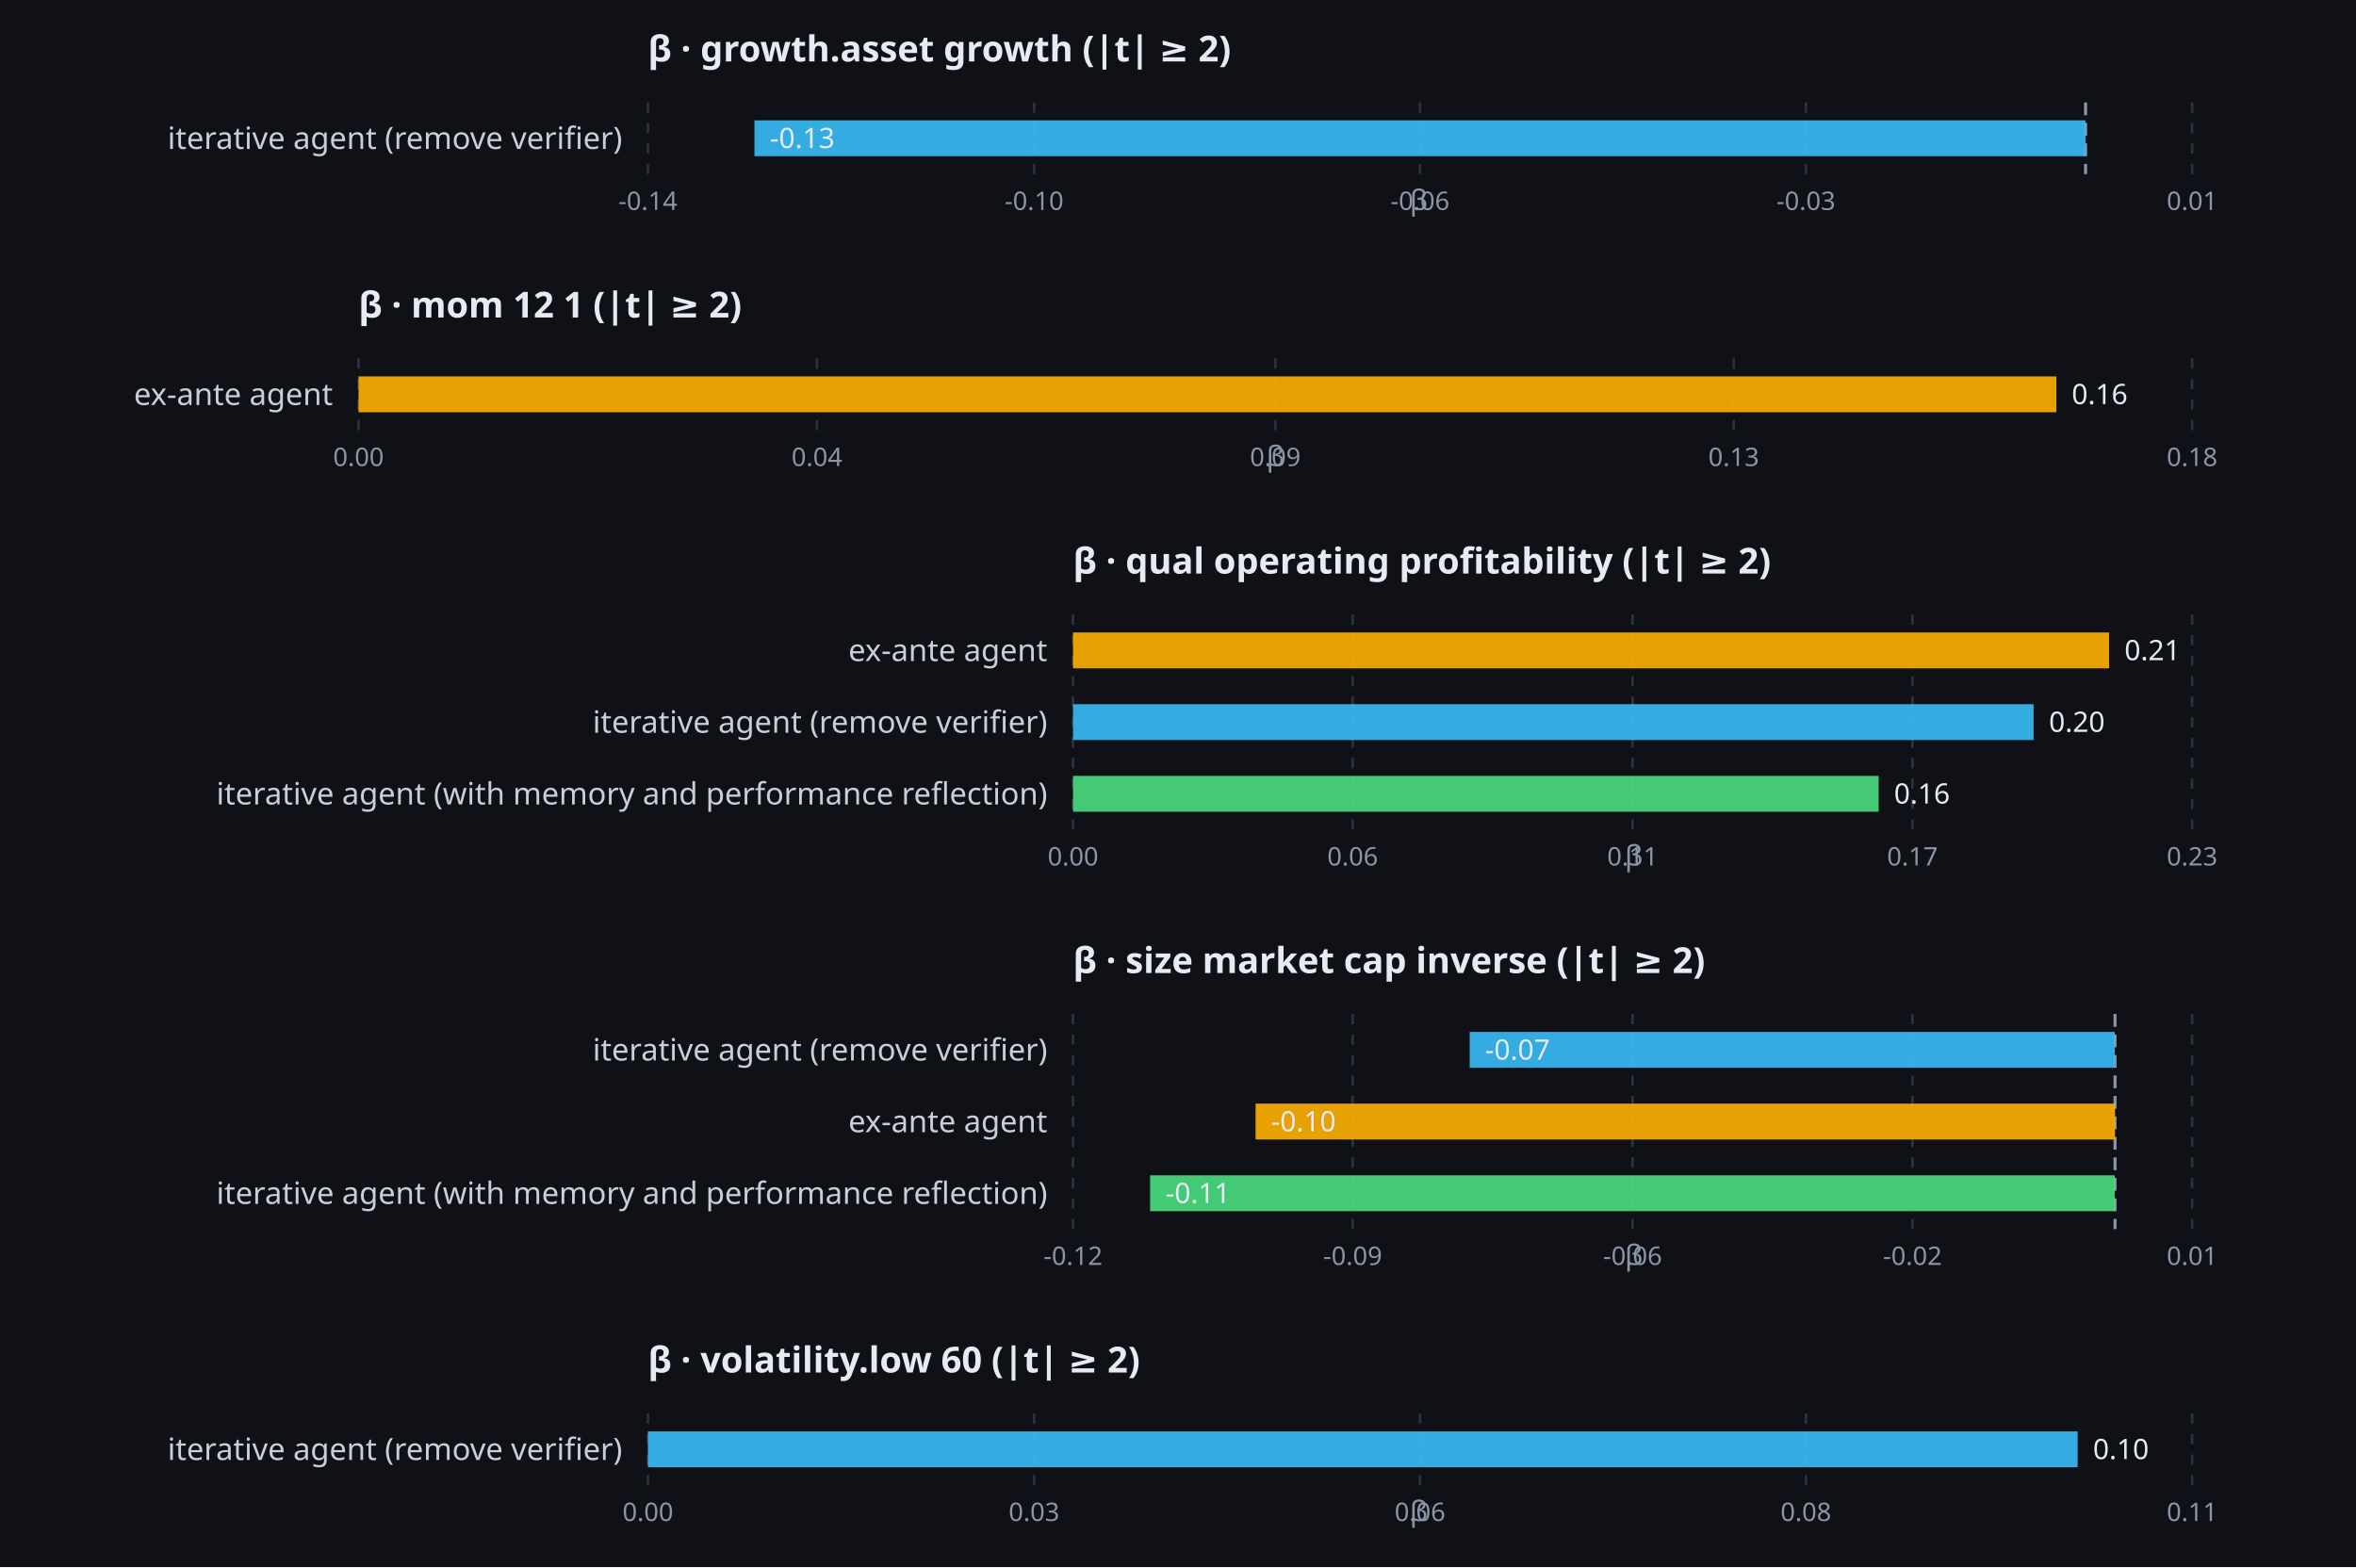
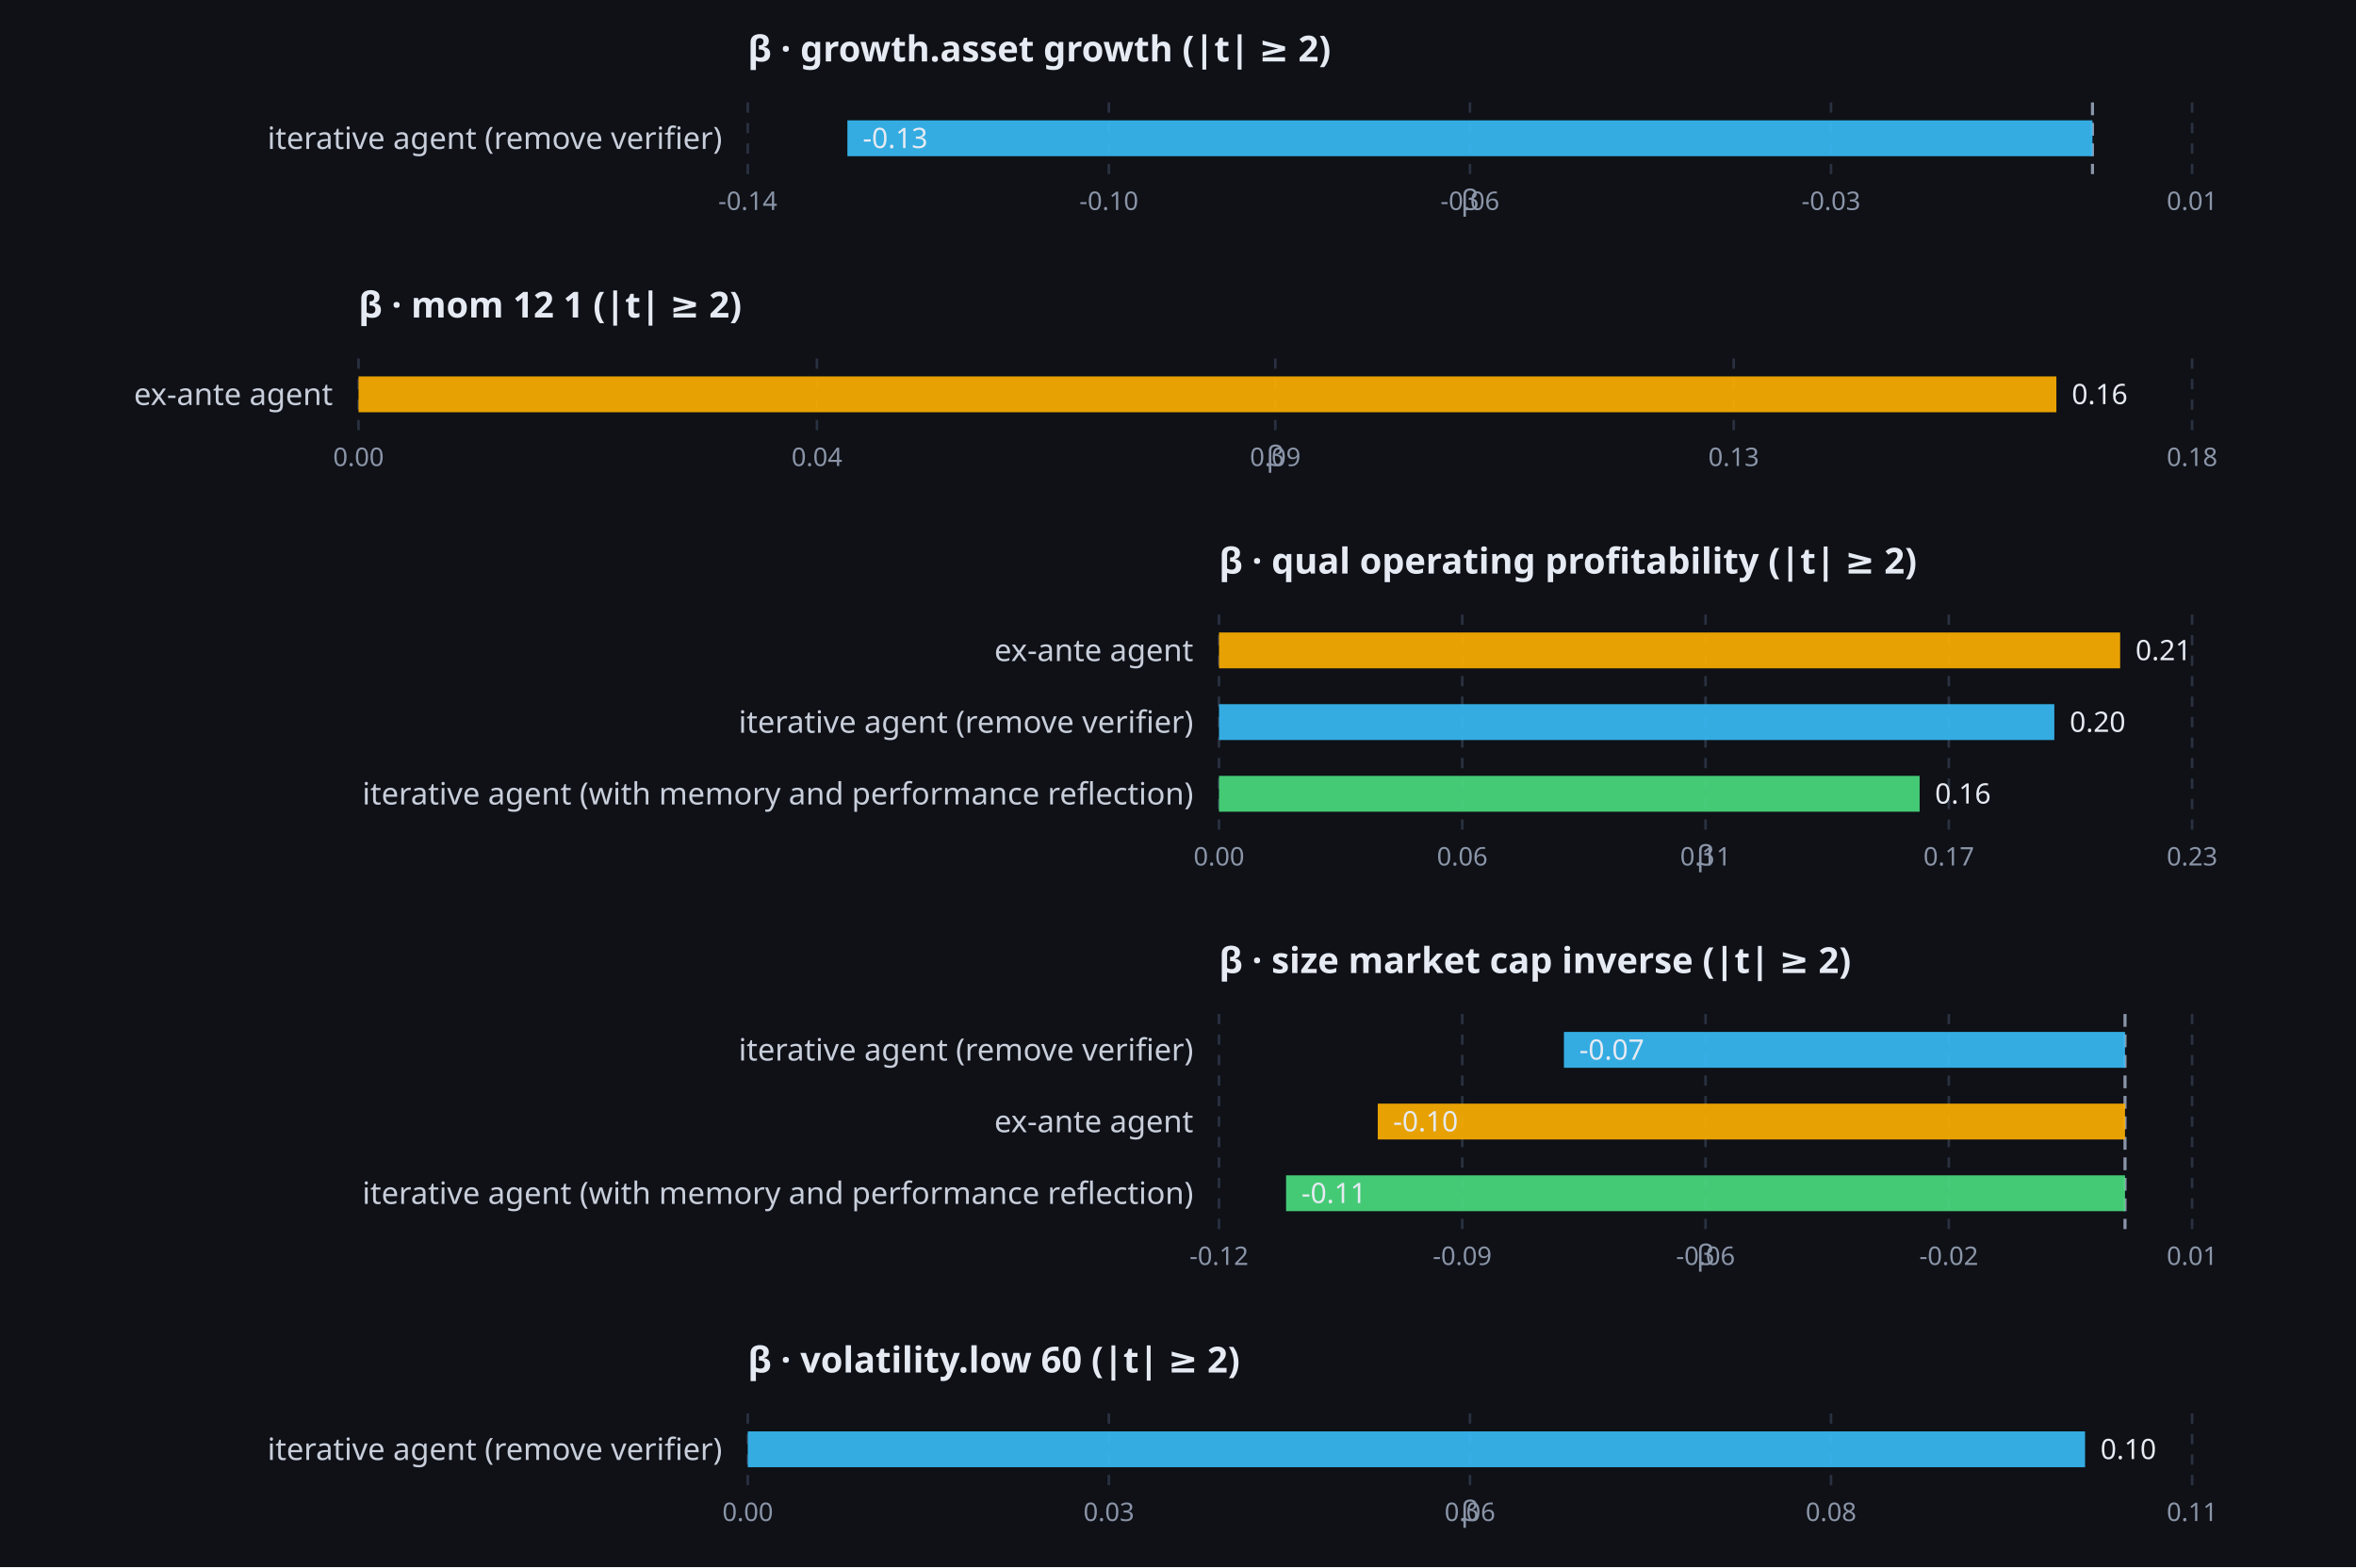
<svg xmlns="http://www.w3.org/2000/svg" viewBox="0 0 920 612" role="img" aria-label="Style-factor loadings">
  <rect width="920" height="612" fill="#0f1117" />
  <g transform="translate(0,0)">
    <rect width="920" height="88" fill="#0f1117" />
-     <text x="253" y="24" fill="#e6eaf2" font-size="14" font-family="ui-sans-serif,system-ui,sans-serif" font-weight="600">β · growth.asset growth  (|t| ≥ 2)</text>
-     <line x1="253.0" y1="40" x2="253.0" y2="68" stroke="#2a3140" stroke-dasharray="4 4" />
-     <text x="253.0" y="82" fill="#8b95a8" font-size="10" text-anchor="middle" font-family="ui-sans-serif,system-ui,sans-serif">-0.14</text>
-     <line x1="403.8" y1="40" x2="403.8" y2="68" stroke="#2a3140" stroke-dasharray="4 4" />
-     <text x="403.8" y="82" fill="#8b95a8" font-size="10" text-anchor="middle" font-family="ui-sans-serif,system-ui,sans-serif">-0.10</text>
-     <line x1="554.5" y1="40" x2="554.5" y2="68" stroke="#2a3140" stroke-dasharray="4 4" />
-     <text x="554.5" y="82" fill="#8b95a8" font-size="10" text-anchor="middle" font-family="ui-sans-serif,system-ui,sans-serif">-0.06</text>
-     <line x1="705.2" y1="40" x2="705.2" y2="68" stroke="#2a3140" stroke-dasharray="4 4" />
-     <text x="705.2" y="82" fill="#8b95a8" font-size="10" text-anchor="middle" font-family="ui-sans-serif,system-ui,sans-serif">-0.03</text>
+     <text x="292" y="24" fill="#e6eaf2" font-size="14" font-family="ui-sans-serif,system-ui,sans-serif" font-weight="600">β · growth.asset growth  (|t| ≥ 2)</text>
+     <line x1="292.0" y1="40" x2="292.0" y2="68" stroke="#2a3140" stroke-dasharray="4 4" />
+     <text x="292.0" y="82" fill="#8b95a8" font-size="10" text-anchor="middle" font-family="ui-sans-serif,system-ui,sans-serif">-0.14</text>
+     <line x1="433.0" y1="40" x2="433.0" y2="68" stroke="#2a3140" stroke-dasharray="4 4" />
+     <text x="433.0" y="82" fill="#8b95a8" font-size="10" text-anchor="middle" font-family="ui-sans-serif,system-ui,sans-serif">-0.10</text>
+     <line x1="574.0" y1="40" x2="574.0" y2="68" stroke="#2a3140" stroke-dasharray="4 4" />
+     <text x="574.0" y="82" fill="#8b95a8" font-size="10" text-anchor="middle" font-family="ui-sans-serif,system-ui,sans-serif">-0.06</text>
+     <line x1="715.0" y1="40" x2="715.0" y2="68" stroke="#2a3140" stroke-dasharray="4 4" />
+     <text x="715.0" y="82" fill="#8b95a8" font-size="10" text-anchor="middle" font-family="ui-sans-serif,system-ui,sans-serif">-0.03</text>
    <line x1="856.0" y1="40" x2="856.0" y2="68" stroke="#2a3140" stroke-dasharray="4 4" />
    <text x="856.0" y="82" fill="#8b95a8" font-size="10" text-anchor="middle" font-family="ui-sans-serif,system-ui,sans-serif">0.01</text>
-     <line x1="814.4" y1="40" x2="814.4" y2="68" stroke="#8b95a8" stroke-width="1.2" stroke-dasharray="5 3" />
-     <rect x="294.6" y="47.0" width="519.8" height="14" fill="#38bdf8" opacity="0.9" />
-     <text x="243" y="54.0" fill="#c8ceda" font-size="12" text-anchor="end" dominant-baseline="middle" font-family="ui-sans-serif,system-ui,sans-serif">iterative agent (remove verifier)</text>
-     <text x="300.6" y="54.0" fill="#e6eaf2" font-size="11" dominant-baseline="middle" font-family="ui-sans-serif,system-ui,sans-serif">-0.13</text>
-     <text x="554" y="82" fill="#8b95a8" font-size="11" text-anchor="middle" font-family="ui-sans-serif,system-ui,sans-serif">β</text>
+     <line x1="817.1" y1="40" x2="817.1" y2="68" stroke="#8b95a8" stroke-width="1.2" stroke-dasharray="5 3" />
+     <rect x="330.9" y="47.0" width="486.2" height="14" fill="#38bdf8" opacity="0.9" />
+     <text x="282" y="54.0" fill="#c8ceda" font-size="12" text-anchor="end" dominant-baseline="middle" font-family="ui-sans-serif,system-ui,sans-serif">iterative agent (remove verifier)</text>
+     <text x="336.9" y="54.0" fill="#e6eaf2" font-size="11" dominant-baseline="middle" font-family="ui-sans-serif,system-ui,sans-serif">-0.13</text>
+     <text x="574" y="82" fill="#8b95a8" font-size="11" text-anchor="middle" font-family="ui-sans-serif,system-ui,sans-serif">β</text>
  </g>
  <g transform="translate(0,100)">
    <rect width="920" height="88" fill="#0f1117" />
    <text x="140" y="24" fill="#e6eaf2" font-size="14" font-family="ui-sans-serif,system-ui,sans-serif" font-weight="600">β · mom 12 1  (|t| ≥ 2)</text>
    <line x1="140.0" y1="40" x2="140.0" y2="68" stroke="#2a3140" stroke-dasharray="4 4" />
    <text x="140.0" y="82" fill="#8b95a8" font-size="10" text-anchor="middle" font-family="ui-sans-serif,system-ui,sans-serif">0.00</text>
    <line x1="319.0" y1="40" x2="319.0" y2="68" stroke="#2a3140" stroke-dasharray="4 4" />
    <text x="319.0" y="82" fill="#8b95a8" font-size="10" text-anchor="middle" font-family="ui-sans-serif,system-ui,sans-serif">0.04</text>
    <line x1="498.0" y1="40" x2="498.0" y2="68" stroke="#2a3140" stroke-dasharray="4 4" />
    <text x="498.0" y="82" fill="#8b95a8" font-size="10" text-anchor="middle" font-family="ui-sans-serif,system-ui,sans-serif">0.09</text>
    <line x1="677.0" y1="40" x2="677.0" y2="68" stroke="#2a3140" stroke-dasharray="4 4" />
    <text x="677.0" y="82" fill="#8b95a8" font-size="10" text-anchor="middle" font-family="ui-sans-serif,system-ui,sans-serif">0.13</text>
    <line x1="856.0" y1="40" x2="856.0" y2="68" stroke="#2a3140" stroke-dasharray="4 4" />
    <text x="856.0" y="82" fill="#8b95a8" font-size="10" text-anchor="middle" font-family="ui-sans-serif,system-ui,sans-serif">0.18</text>
    <rect x="140.0" y="47.0" width="663.0" height="14" fill="#ffb000" opacity="0.9" />
    <text x="130" y="54.0" fill="#c8ceda" font-size="12" text-anchor="end" dominant-baseline="middle" font-family="ui-sans-serif,system-ui,sans-serif">ex-ante agent</text>
    <text x="809.0" y="54.0" fill="#e6eaf2" font-size="11" dominant-baseline="middle" font-family="ui-sans-serif,system-ui,sans-serif">0.16</text>
    <text x="498" y="82" fill="#8b95a8" font-size="11" text-anchor="middle" font-family="ui-sans-serif,system-ui,sans-serif">β</text>
  </g>
  <g transform="translate(0,200)">
    <rect width="920" height="144" fill="#0f1117" />
-     <text x="419" y="24" fill="#e6eaf2" font-size="14" font-family="ui-sans-serif,system-ui,sans-serif" font-weight="600">β · qual operating profitability  (|t| ≥ 2)</text>
-     <line x1="419.0" y1="40" x2="419.0" y2="124" stroke="#2a3140" stroke-dasharray="4 4" />
-     <text x="419.0" y="138" fill="#8b95a8" font-size="10" text-anchor="middle" font-family="ui-sans-serif,system-ui,sans-serif">0.00</text>
-     <line x1="528.2" y1="40" x2="528.2" y2="124" stroke="#2a3140" stroke-dasharray="4 4" />
-     <text x="528.2" y="138" fill="#8b95a8" font-size="10" text-anchor="middle" font-family="ui-sans-serif,system-ui,sans-serif">0.06</text>
-     <line x1="637.5" y1="40" x2="637.5" y2="124" stroke="#2a3140" stroke-dasharray="4 4" />
-     <text x="637.5" y="138" fill="#8b95a8" font-size="10" text-anchor="middle" font-family="ui-sans-serif,system-ui,sans-serif">0.11</text>
-     <line x1="746.8" y1="40" x2="746.8" y2="124" stroke="#2a3140" stroke-dasharray="4 4" />
-     <text x="746.8" y="138" fill="#8b95a8" font-size="10" text-anchor="middle" font-family="ui-sans-serif,system-ui,sans-serif">0.17</text>
+     <text x="476" y="24" fill="#e6eaf2" font-size="14" font-family="ui-sans-serif,system-ui,sans-serif" font-weight="600">β · qual operating profitability  (|t| ≥ 2)</text>
+     <line x1="476.0" y1="40" x2="476.0" y2="124" stroke="#2a3140" stroke-dasharray="4 4" />
+     <text x="476.0" y="138" fill="#8b95a8" font-size="10" text-anchor="middle" font-family="ui-sans-serif,system-ui,sans-serif">0.00</text>
+     <line x1="571.0" y1="40" x2="571.0" y2="124" stroke="#2a3140" stroke-dasharray="4 4" />
+     <text x="571.0" y="138" fill="#8b95a8" font-size="10" text-anchor="middle" font-family="ui-sans-serif,system-ui,sans-serif">0.06</text>
+     <line x1="666.0" y1="40" x2="666.0" y2="124" stroke="#2a3140" stroke-dasharray="4 4" />
+     <text x="666.0" y="138" fill="#8b95a8" font-size="10" text-anchor="middle" font-family="ui-sans-serif,system-ui,sans-serif">0.11</text>
+     <line x1="761.0" y1="40" x2="761.0" y2="124" stroke="#2a3140" stroke-dasharray="4 4" />
+     <text x="761.0" y="138" fill="#8b95a8" font-size="10" text-anchor="middle" font-family="ui-sans-serif,system-ui,sans-serif">0.17</text>
    <line x1="856.0" y1="40" x2="856.0" y2="124" stroke="#2a3140" stroke-dasharray="4 4" />
    <text x="856.0" y="138" fill="#8b95a8" font-size="10" text-anchor="middle" font-family="ui-sans-serif,system-ui,sans-serif">0.23</text>
-     <rect x="419.0" y="47.0" width="404.6" height="14" fill="#ffb000" opacity="0.9" />
-     <text x="409" y="54.0" fill="#c8ceda" font-size="12" text-anchor="end" dominant-baseline="middle" font-family="ui-sans-serif,system-ui,sans-serif">ex-ante agent</text>
-     <text x="829.6" y="54.0" fill="#e6eaf2" font-size="11" dominant-baseline="middle" font-family="ui-sans-serif,system-ui,sans-serif">0.21</text>
-     <rect x="419.0" y="75.0" width="375.1" height="14" fill="#38bdf8" opacity="0.9" />
-     <text x="409" y="82.0" fill="#c8ceda" font-size="12" text-anchor="end" dominant-baseline="middle" font-family="ui-sans-serif,system-ui,sans-serif">iterative agent (remove verifier)</text>
-     <text x="800.1" y="82.0" fill="#e6eaf2" font-size="11" dominant-baseline="middle" font-family="ui-sans-serif,system-ui,sans-serif">0.20</text>
-     <rect x="419.0" y="103.0" width="314.6" height="14" fill="#4ade80" opacity="0.9" />
-     <text x="409" y="110.0" fill="#c8ceda" font-size="12" text-anchor="end" dominant-baseline="middle" font-family="ui-sans-serif,system-ui,sans-serif">iterative agent (with memory and performance reflection)</text>
-     <text x="739.6" y="110.0" fill="#e6eaf2" font-size="11" dominant-baseline="middle" font-family="ui-sans-serif,system-ui,sans-serif">0.16</text>
-     <text x="638" y="138" fill="#8b95a8" font-size="11" text-anchor="middle" font-family="ui-sans-serif,system-ui,sans-serif">β</text>
+     <rect x="476.0" y="47.0" width="351.9" height="14" fill="#ffb000" opacity="0.9" />
+     <text x="466" y="54.0" fill="#c8ceda" font-size="12" text-anchor="end" dominant-baseline="middle" font-family="ui-sans-serif,system-ui,sans-serif">ex-ante agent</text>
+     <text x="833.9" y="54.0" fill="#e6eaf2" font-size="11" dominant-baseline="middle" font-family="ui-sans-serif,system-ui,sans-serif">0.21</text>
+     <rect x="476.0" y="75.0" width="326.2" height="14" fill="#38bdf8" opacity="0.9" />
+     <text x="466" y="82.0" fill="#c8ceda" font-size="12" text-anchor="end" dominant-baseline="middle" font-family="ui-sans-serif,system-ui,sans-serif">iterative agent (remove verifier)</text>
+     <text x="808.2" y="82.0" fill="#e6eaf2" font-size="11" dominant-baseline="middle" font-family="ui-sans-serif,system-ui,sans-serif">0.20</text>
+     <rect x="476.0" y="103.0" width="273.6" height="14" fill="#4ade80" opacity="0.9" />
+     <text x="466" y="110.0" fill="#c8ceda" font-size="12" text-anchor="end" dominant-baseline="middle" font-family="ui-sans-serif,system-ui,sans-serif">iterative agent (with memory and performance reflection)</text>
+     <text x="755.6" y="110.0" fill="#e6eaf2" font-size="11" dominant-baseline="middle" font-family="ui-sans-serif,system-ui,sans-serif">0.16</text>
+     <text x="666" y="138" fill="#8b95a8" font-size="11" text-anchor="middle" font-family="ui-sans-serif,system-ui,sans-serif">β</text>
  </g>
  <g transform="translate(0,356)">
    <rect width="920" height="144" fill="#0f1117" />
-     <text x="419" y="24" fill="#e6eaf2" font-size="14" font-family="ui-sans-serif,system-ui,sans-serif" font-weight="600">β · size market cap inverse  (|t| ≥ 2)</text>
-     <line x1="419.0" y1="40" x2="419.0" y2="124" stroke="#2a3140" stroke-dasharray="4 4" />
-     <text x="419.0" y="138" fill="#8b95a8" font-size="10" text-anchor="middle" font-family="ui-sans-serif,system-ui,sans-serif">-0.12</text>
-     <line x1="528.2" y1="40" x2="528.2" y2="124" stroke="#2a3140" stroke-dasharray="4 4" />
-     <text x="528.2" y="138" fill="#8b95a8" font-size="10" text-anchor="middle" font-family="ui-sans-serif,system-ui,sans-serif">-0.09</text>
-     <line x1="637.5" y1="40" x2="637.5" y2="124" stroke="#2a3140" stroke-dasharray="4 4" />
-     <text x="637.5" y="138" fill="#8b95a8" font-size="10" text-anchor="middle" font-family="ui-sans-serif,system-ui,sans-serif">-0.06</text>
-     <line x1="746.8" y1="40" x2="746.8" y2="124" stroke="#2a3140" stroke-dasharray="4 4" />
-     <text x="746.8" y="138" fill="#8b95a8" font-size="10" text-anchor="middle" font-family="ui-sans-serif,system-ui,sans-serif">-0.02</text>
+     <text x="476" y="24" fill="#e6eaf2" font-size="14" font-family="ui-sans-serif,system-ui,sans-serif" font-weight="600">β · size market cap inverse  (|t| ≥ 2)</text>
+     <line x1="476.0" y1="40" x2="476.0" y2="124" stroke="#2a3140" stroke-dasharray="4 4" />
+     <text x="476.0" y="138" fill="#8b95a8" font-size="10" text-anchor="middle" font-family="ui-sans-serif,system-ui,sans-serif">-0.12</text>
+     <line x1="571.0" y1="40" x2="571.0" y2="124" stroke="#2a3140" stroke-dasharray="4 4" />
+     <text x="571.0" y="138" fill="#8b95a8" font-size="10" text-anchor="middle" font-family="ui-sans-serif,system-ui,sans-serif">-0.09</text>
+     <line x1="666.0" y1="40" x2="666.0" y2="124" stroke="#2a3140" stroke-dasharray="4 4" />
+     <text x="666.0" y="138" fill="#8b95a8" font-size="10" text-anchor="middle" font-family="ui-sans-serif,system-ui,sans-serif">-0.06</text>
+     <line x1="761.0" y1="40" x2="761.0" y2="124" stroke="#2a3140" stroke-dasharray="4 4" />
+     <text x="761.0" y="138" fill="#8b95a8" font-size="10" text-anchor="middle" font-family="ui-sans-serif,system-ui,sans-serif">-0.02</text>
    <line x1="856.0" y1="40" x2="856.0" y2="124" stroke="#2a3140" stroke-dasharray="4 4" />
    <text x="856.0" y="138" fill="#8b95a8" font-size="10" text-anchor="middle" font-family="ui-sans-serif,system-ui,sans-serif">0.01</text>
-     <line x1="825.9" y1="40" x2="825.9" y2="124" stroke="#8b95a8" stroke-width="1.2" stroke-dasharray="5 3" />
-     <rect x="573.9" y="47.0" width="251.9" height="14" fill="#38bdf8" opacity="0.9" />
-     <text x="409" y="54.0" fill="#c8ceda" font-size="12" text-anchor="end" dominant-baseline="middle" font-family="ui-sans-serif,system-ui,sans-serif">iterative agent (remove verifier)</text>
-     <text x="579.9" y="54.0" fill="#e6eaf2" font-size="11" dominant-baseline="middle" font-family="ui-sans-serif,system-ui,sans-serif">-0.07</text>
-     <rect x="490.3" y="75.0" width="335.6" height="14" fill="#ffb000" opacity="0.9" />
-     <text x="409" y="82.0" fill="#c8ceda" font-size="12" text-anchor="end" dominant-baseline="middle" font-family="ui-sans-serif,system-ui,sans-serif">ex-ante agent</text>
-     <text x="496.3" y="82.0" fill="#e6eaf2" font-size="11" dominant-baseline="middle" font-family="ui-sans-serif,system-ui,sans-serif">-0.10</text>
-     <rect x="449.1" y="103.0" width="376.7" height="14" fill="#4ade80" opacity="0.9" />
-     <text x="409" y="110.0" fill="#c8ceda" font-size="12" text-anchor="end" dominant-baseline="middle" font-family="ui-sans-serif,system-ui,sans-serif">iterative agent (with memory and performance reflection)</text>
-     <text x="455.1" y="110.0" fill="#e6eaf2" font-size="11" dominant-baseline="middle" font-family="ui-sans-serif,system-ui,sans-serif">-0.11</text>
-     <text x="638" y="138" fill="#8b95a8" font-size="11" text-anchor="middle" font-family="ui-sans-serif,system-ui,sans-serif">β</text>
+     <line x1="829.8" y1="40" x2="829.8" y2="124" stroke="#8b95a8" stroke-width="1.2" stroke-dasharray="5 3" />
+     <rect x="610.7" y="47.0" width="219.1" height="14" fill="#38bdf8" opacity="0.9" />
+     <text x="466" y="54.0" fill="#c8ceda" font-size="12" text-anchor="end" dominant-baseline="middle" font-family="ui-sans-serif,system-ui,sans-serif">iterative agent (remove verifier)</text>
+     <text x="616.7" y="54.0" fill="#e6eaf2" font-size="11" dominant-baseline="middle" font-family="ui-sans-serif,system-ui,sans-serif">-0.07</text>
+     <rect x="538.0" y="75.0" width="291.8" height="14" fill="#ffb000" opacity="0.9" />
+     <text x="466" y="82.0" fill="#c8ceda" font-size="12" text-anchor="end" dominant-baseline="middle" font-family="ui-sans-serif,system-ui,sans-serif">ex-ante agent</text>
+     <text x="544.0" y="82.0" fill="#e6eaf2" font-size="11" dominant-baseline="middle" font-family="ui-sans-serif,system-ui,sans-serif">-0.10</text>
+     <rect x="502.2" y="103.0" width="327.6" height="14" fill="#4ade80" opacity="0.9" />
+     <text x="466" y="110.0" fill="#c8ceda" font-size="12" text-anchor="end" dominant-baseline="middle" font-family="ui-sans-serif,system-ui,sans-serif">iterative agent (with memory and performance reflection)</text>
+     <text x="508.2" y="110.0" fill="#e6eaf2" font-size="11" dominant-baseline="middle" font-family="ui-sans-serif,system-ui,sans-serif">-0.11</text>
+     <text x="666" y="138" fill="#8b95a8" font-size="11" text-anchor="middle" font-family="ui-sans-serif,system-ui,sans-serif">β</text>
  </g>
  <g transform="translate(0,512)">
    <rect width="920" height="88" fill="#0f1117" />
-     <text x="253" y="24" fill="#e6eaf2" font-size="14" font-family="ui-sans-serif,system-ui,sans-serif" font-weight="600">β · volatility.low 60  (|t| ≥ 2)</text>
-     <line x1="253.0" y1="40" x2="253.0" y2="68" stroke="#2a3140" stroke-dasharray="4 4" />
-     <text x="253.0" y="82" fill="#8b95a8" font-size="10" text-anchor="middle" font-family="ui-sans-serif,system-ui,sans-serif">0.00</text>
-     <line x1="403.8" y1="40" x2="403.8" y2="68" stroke="#2a3140" stroke-dasharray="4 4" />
-     <text x="403.8" y="82" fill="#8b95a8" font-size="10" text-anchor="middle" font-family="ui-sans-serif,system-ui,sans-serif">0.03</text>
-     <line x1="554.5" y1="40" x2="554.5" y2="68" stroke="#2a3140" stroke-dasharray="4 4" />
-     <text x="554.5" y="82" fill="#8b95a8" font-size="10" text-anchor="middle" font-family="ui-sans-serif,system-ui,sans-serif">0.06</text>
-     <line x1="705.2" y1="40" x2="705.2" y2="68" stroke="#2a3140" stroke-dasharray="4 4" />
-     <text x="705.2" y="82" fill="#8b95a8" font-size="10" text-anchor="middle" font-family="ui-sans-serif,system-ui,sans-serif">0.08</text>
+     <text x="292" y="24" fill="#e6eaf2" font-size="14" font-family="ui-sans-serif,system-ui,sans-serif" font-weight="600">β · volatility.low 60  (|t| ≥ 2)</text>
+     <line x1="292.0" y1="40" x2="292.0" y2="68" stroke="#2a3140" stroke-dasharray="4 4" />
+     <text x="292.0" y="82" fill="#8b95a8" font-size="10" text-anchor="middle" font-family="ui-sans-serif,system-ui,sans-serif">0.00</text>
+     <line x1="433.0" y1="40" x2="433.0" y2="68" stroke="#2a3140" stroke-dasharray="4 4" />
+     <text x="433.0" y="82" fill="#8b95a8" font-size="10" text-anchor="middle" font-family="ui-sans-serif,system-ui,sans-serif">0.03</text>
+     <line x1="574.0" y1="40" x2="574.0" y2="68" stroke="#2a3140" stroke-dasharray="4 4" />
+     <text x="574.0" y="82" fill="#8b95a8" font-size="10" text-anchor="middle" font-family="ui-sans-serif,system-ui,sans-serif">0.06</text>
+     <line x1="715.0" y1="40" x2="715.0" y2="68" stroke="#2a3140" stroke-dasharray="4 4" />
+     <text x="715.0" y="82" fill="#8b95a8" font-size="10" text-anchor="middle" font-family="ui-sans-serif,system-ui,sans-serif">0.08</text>
    <line x1="856.0" y1="40" x2="856.0" y2="68" stroke="#2a3140" stroke-dasharray="4 4" />
    <text x="856.0" y="82" fill="#8b95a8" font-size="10" text-anchor="middle" font-family="ui-sans-serif,system-ui,sans-serif">0.11</text>
-     <rect x="253.0" y="47.0" width="558.3" height="14" fill="#38bdf8" opacity="0.9" />
-     <text x="243" y="54.0" fill="#c8ceda" font-size="12" text-anchor="end" dominant-baseline="middle" font-family="ui-sans-serif,system-ui,sans-serif">iterative agent (remove verifier)</text>
-     <text x="817.3" y="54.0" fill="#e6eaf2" font-size="11" dominant-baseline="middle" font-family="ui-sans-serif,system-ui,sans-serif">0.10</text>
-     <text x="554" y="82" fill="#8b95a8" font-size="11" text-anchor="middle" font-family="ui-sans-serif,system-ui,sans-serif">β</text>
+     <rect x="292.0" y="47.0" width="522.2" height="14" fill="#38bdf8" opacity="0.9" />
+     <text x="282" y="54.0" fill="#c8ceda" font-size="12" text-anchor="end" dominant-baseline="middle" font-family="ui-sans-serif,system-ui,sans-serif">iterative agent (remove verifier)</text>
+     <text x="820.2" y="54.0" fill="#e6eaf2" font-size="11" dominant-baseline="middle" font-family="ui-sans-serif,system-ui,sans-serif">0.10</text>
+     <text x="574" y="82" fill="#8b95a8" font-size="11" text-anchor="middle" font-family="ui-sans-serif,system-ui,sans-serif">β</text>
  </g>
</svg>
